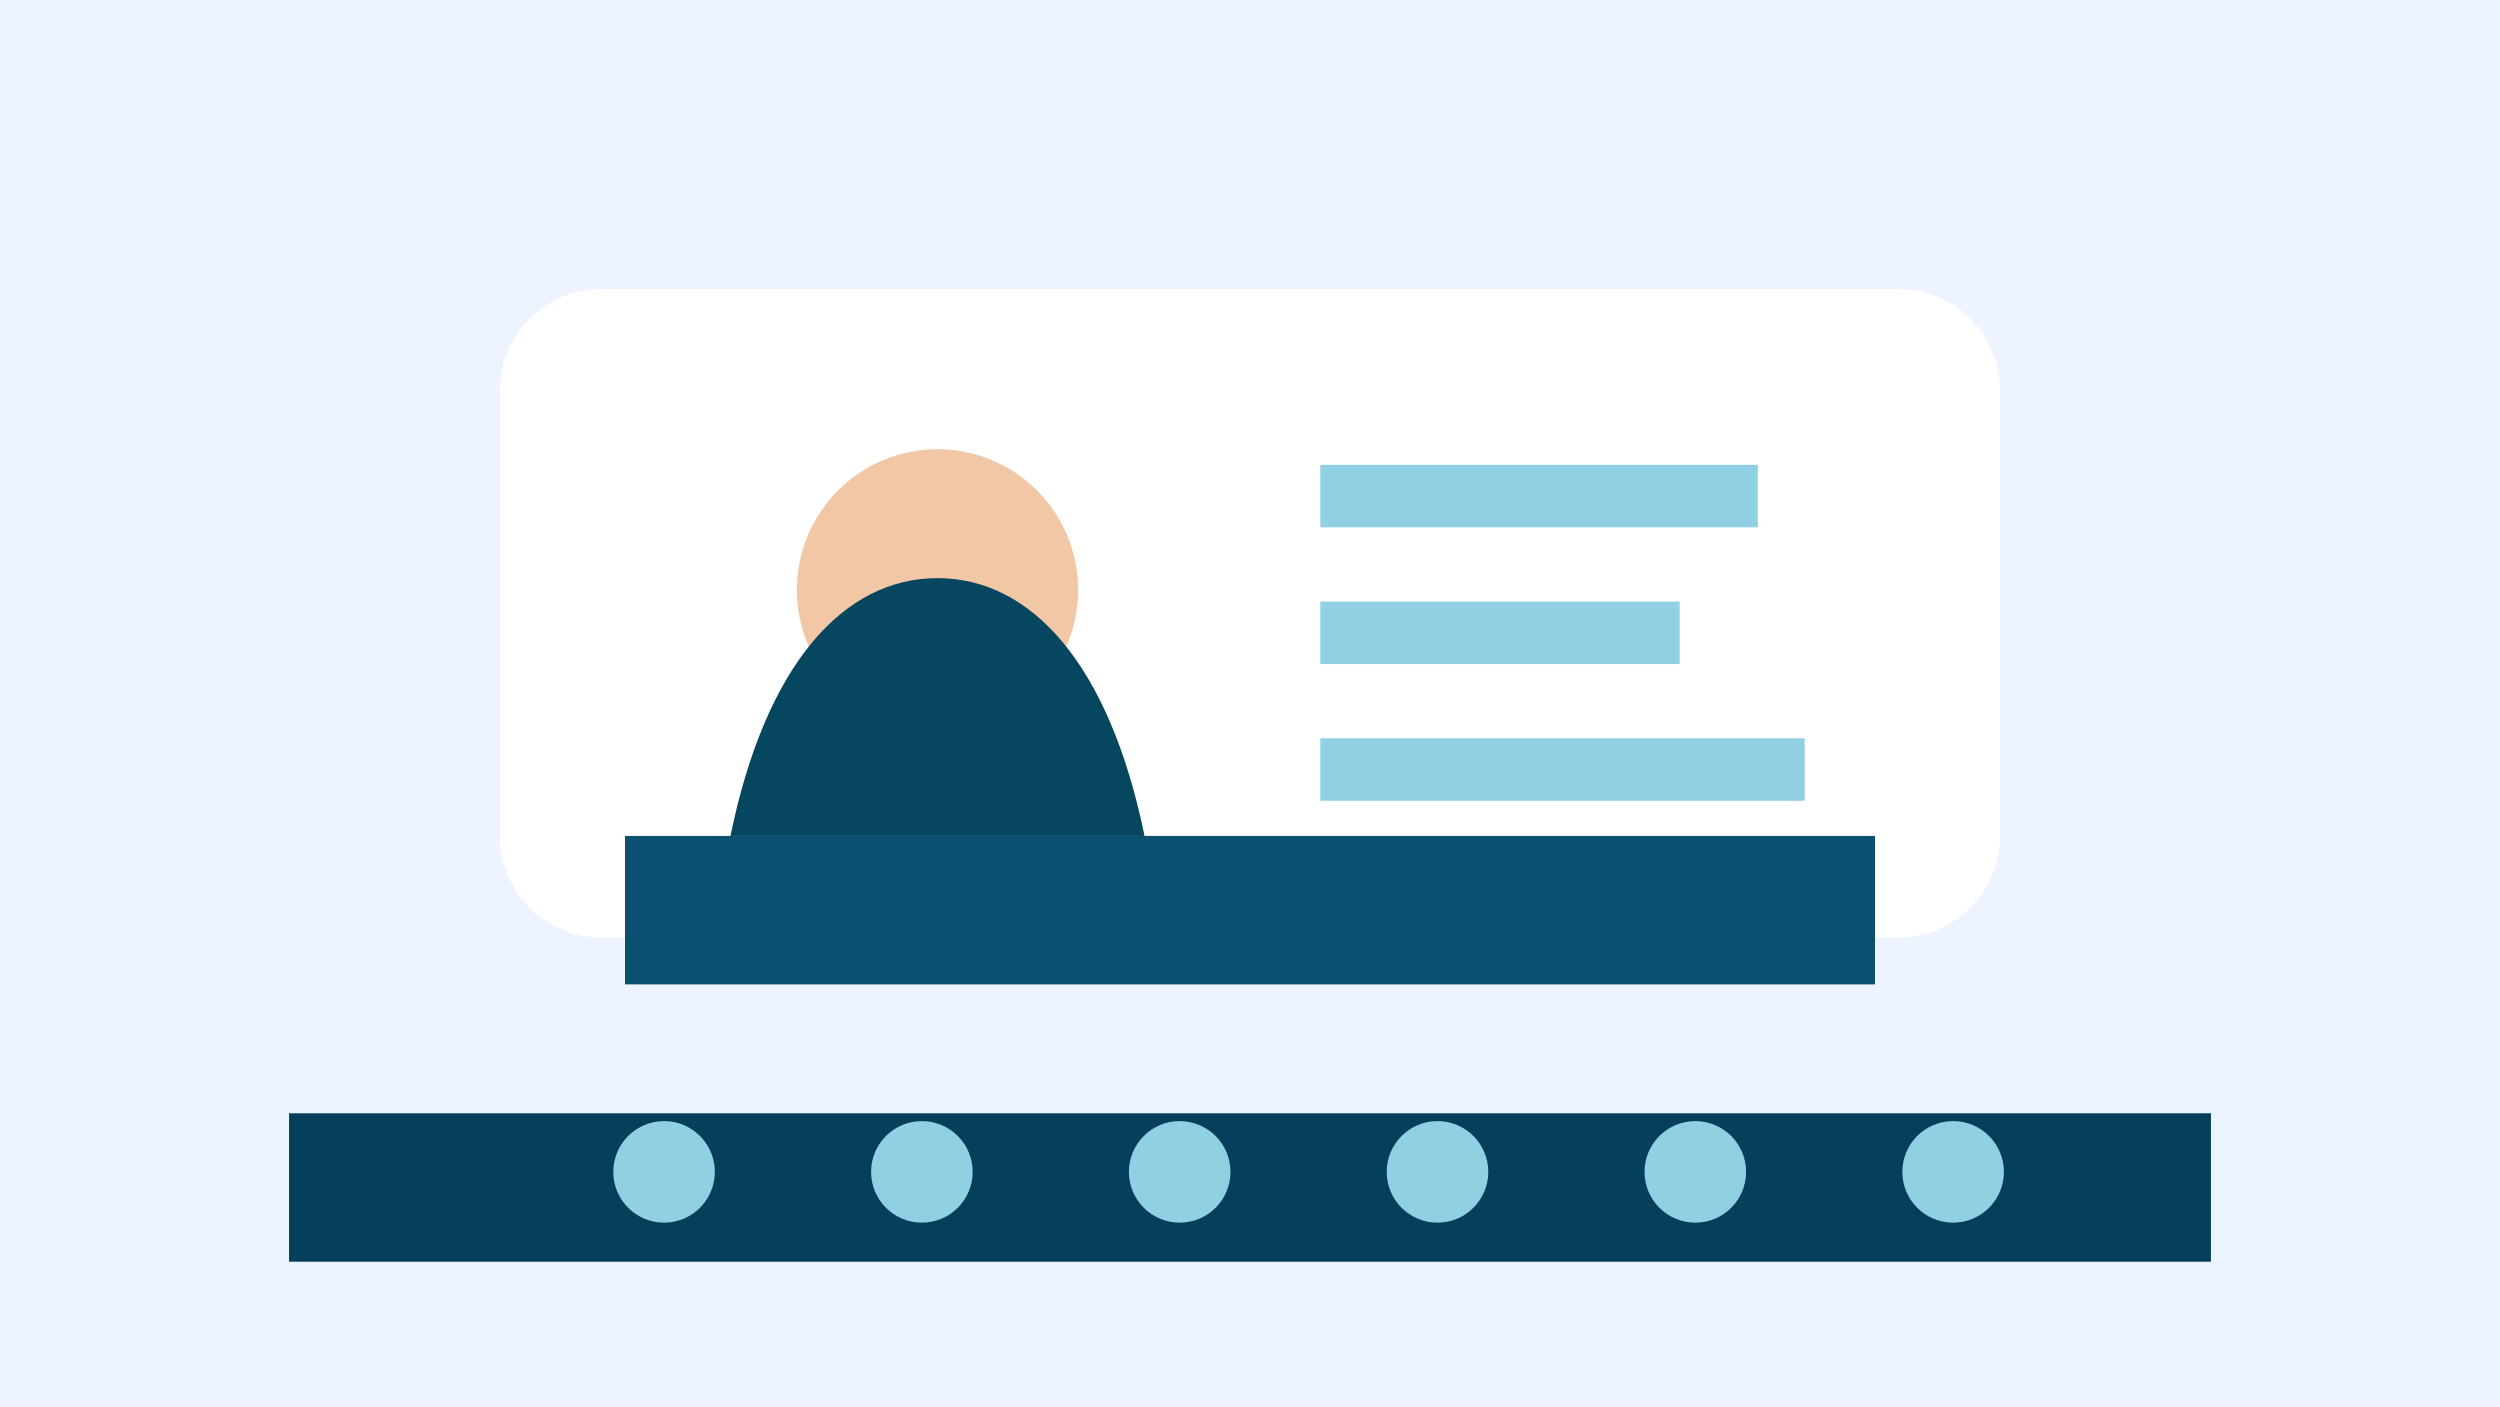
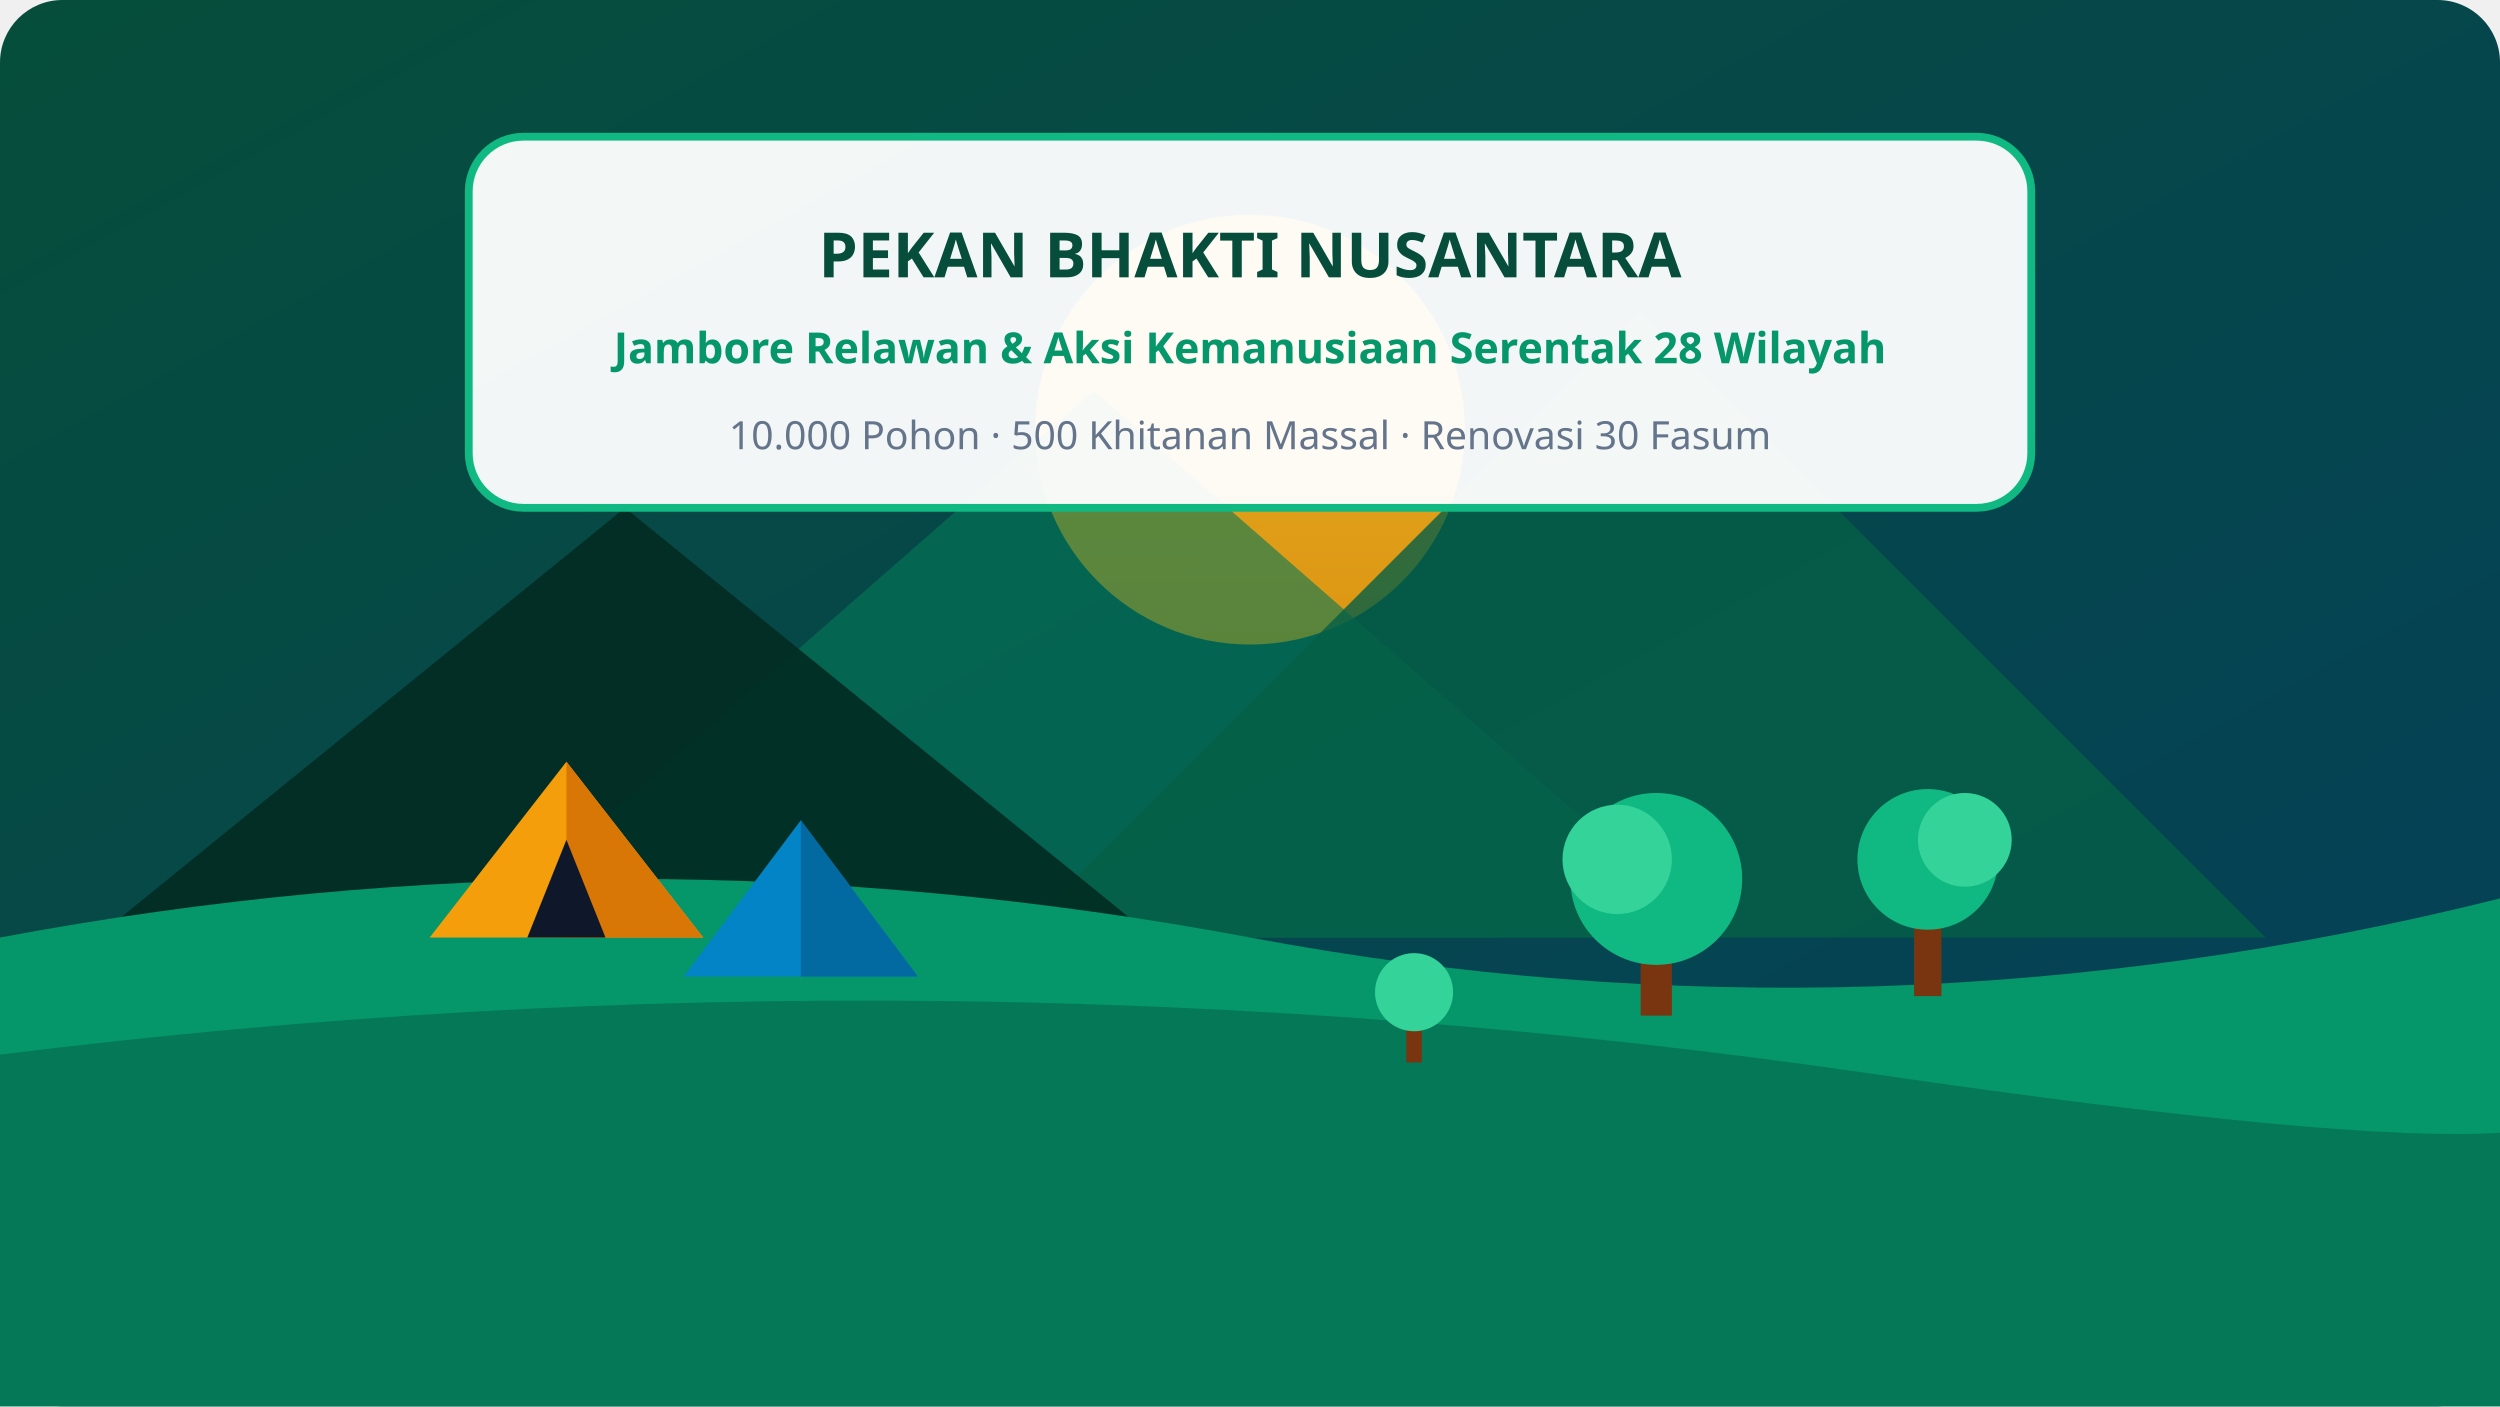
- <svg xmlns="http://www.w3.org/2000/svg" viewBox="0 0 640 360" role="img" aria-labelledby="title desc">
-   <rect width="640" height="360" fill="#eef4ff" />
-   <path d="M74 285h492v38H74z" fill="#053f5c" />
-   <rect x="128" y="74" width="384" height="166" rx="26" fill="#ffffff" />
-   <path d="M160 214h320v38H160z" fill="#0b4f71" />
-   <circle cx="240" cy="151" r="36" fill="#f2c7a5" />
-   <path d="M187 214c9-44 29-66 53-66s44 22 53 66H187z" fill="#06465f" />
-   <path d="M338 119h112v16H338zM338 154h92v16h-92zM338 189h124v16H338z" fill="#8fd0e2" />
-   <circle cx="170" cy="300" r="13" fill="#8fd0e2" />
-   <circle cx="236" cy="300" r="13" fill="#8fd0e2" />
-   <circle cx="302" cy="300" r="13" fill="#8fd0e2" />
-   <circle cx="368" cy="300" r="13" fill="#8fd0e2" />
-   <circle cx="434" cy="300" r="13" fill="#8fd0e2" />
-   <circle cx="500" cy="300" r="13" fill="#8fd0e2" />
+ <svg xmlns="http://www.w3.org/2000/svg" viewBox="0 0 640 360" fill="none" role="img" aria-label="Pekan Bhakti Nusantara &amp; Jambore Relawan">
+   <defs>
+     <linearGradient id="bgSocial3" x1="0%" y1="0%" x2="100%" y2="100%">
+       <stop offset="0%" stop-color="#064e3b" />
+       <stop offset="100%" stop-color="#053f5c" />
+     </linearGradient>
+     <linearGradient id="sunGrad" x1="0%" y1="0%" x2="0%" y2="100%">
+       <stop offset="0%" stop-color="#fbbf24" />
+       <stop offset="100%" stop-color="#f59e0b" />
+     </linearGradient>
+   </defs>
+   <rect width="640" height="360" rx="16" fill="url(#bgSocial3)" />
+   <circle cx="320" cy="110" r="55" fill="url(#sunGrad)" fill-opacity="0.9" />
+   <polygon points="120,240 280,100 440,240" fill="#047857" fill-opacity="0.6" />
+   <polygon points="260,240 420,80 580,240" fill="#065f46" fill-opacity="0.8" />
+   <polygon points="0,260 160,130 320,260" fill="#022c22" fill-opacity="0.9" />
+   <path d="M0 240 Q160 210 320 240 T640 230 L640 360 L0 360 Z" fill="#059669" />
+   <path d="M0 270 Q240 240 480 275 T640 265 L640 360 L0 360 Z" fill="#047857" />
+   <polygon points="110,240 145,195 180,240" fill="#f59e0b" />
+   <polygon points="145,195 145,240 180,240" fill="#d97706" />
+   <polygon points="135,240 145,215 155,240" fill="#0f172a" />
+   <polygon points="175,250 205,210 235,250" fill="#0284c7" />
+   <polygon points="205,210 205,250 235,250" fill="#0369a1" />
+   <rect x="420" y="240" width="8" height="20" fill="#78350f" />
+   <circle cx="424" cy="225" r="22" fill="#10b981" />
+   <circle cx="414" cy="220" r="14" fill="#34d399" />
+   <rect x="490" y="235" width="7" height="20" fill="#78350f" />
+   <circle cx="493.5" cy="220" r="18" fill="#10b981" />
+   <circle cx="503" cy="215" r="12" fill="#34d399" />
+   <rect x="360" y="260" width="4" height="12" fill="#78350f" />
+   <circle cx="362" cy="254" r="10" fill="#34d399" />
+   <g transform="translate(120, 35)">
+     <rect width="400" height="95" rx="14" fill="#ffffff" fill-opacity="0.95" stroke="#10b981" stroke-width="2" />
+     <text x="200" y="36" text-anchor="middle" font-family="sans-serif" font-size="16" font-weight="900" fill="#064e3b">
+       PEKAN BHAKTI NUSANTARA
+     </text>
+     <text x="200" y="58" text-anchor="middle" font-family="sans-serif" font-size="11" font-weight="700" fill="#059669">
+       Jambore Relawan &amp; Aksi Kemanusiaan Serentak 28 Wilayah
+     </text>
+     <text x="200" y="80" text-anchor="middle" font-family="sans-serif" font-size="10" fill="#64748b">
+       10.000 Pohon · 500 Khitanan Massal · Renovasi 30 Fasum
+     </text>
+   </g>
</svg>
